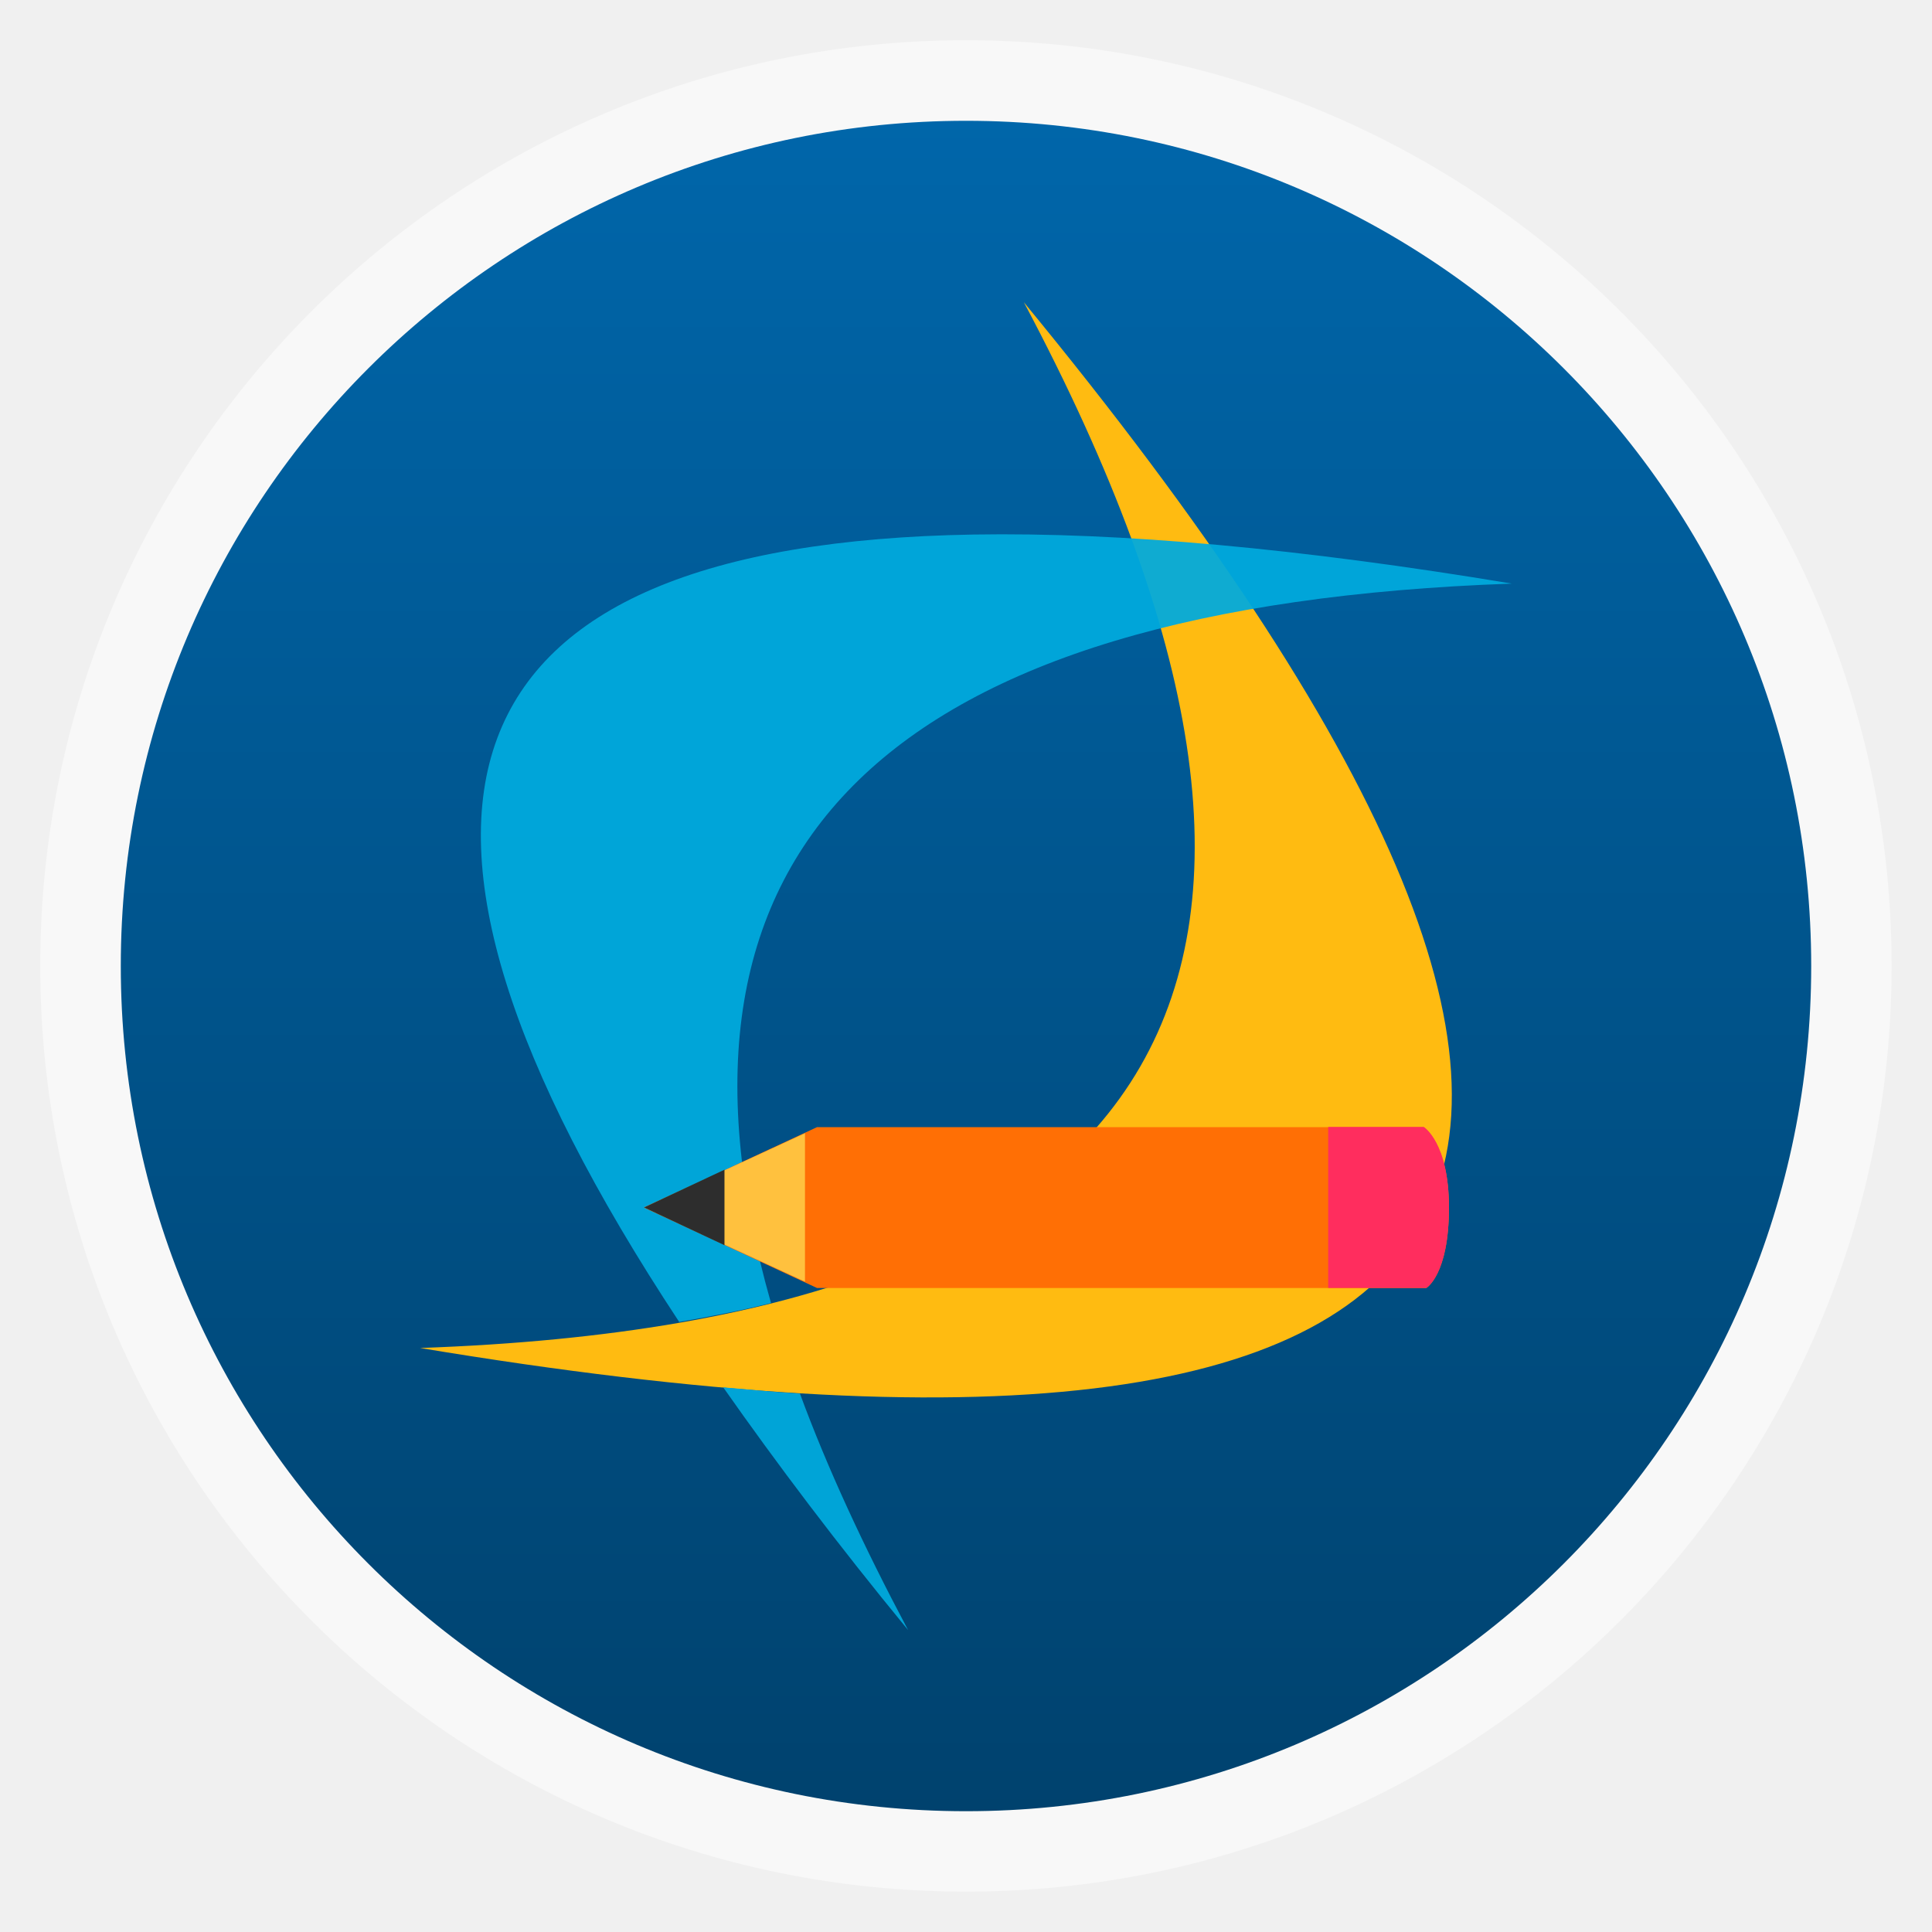
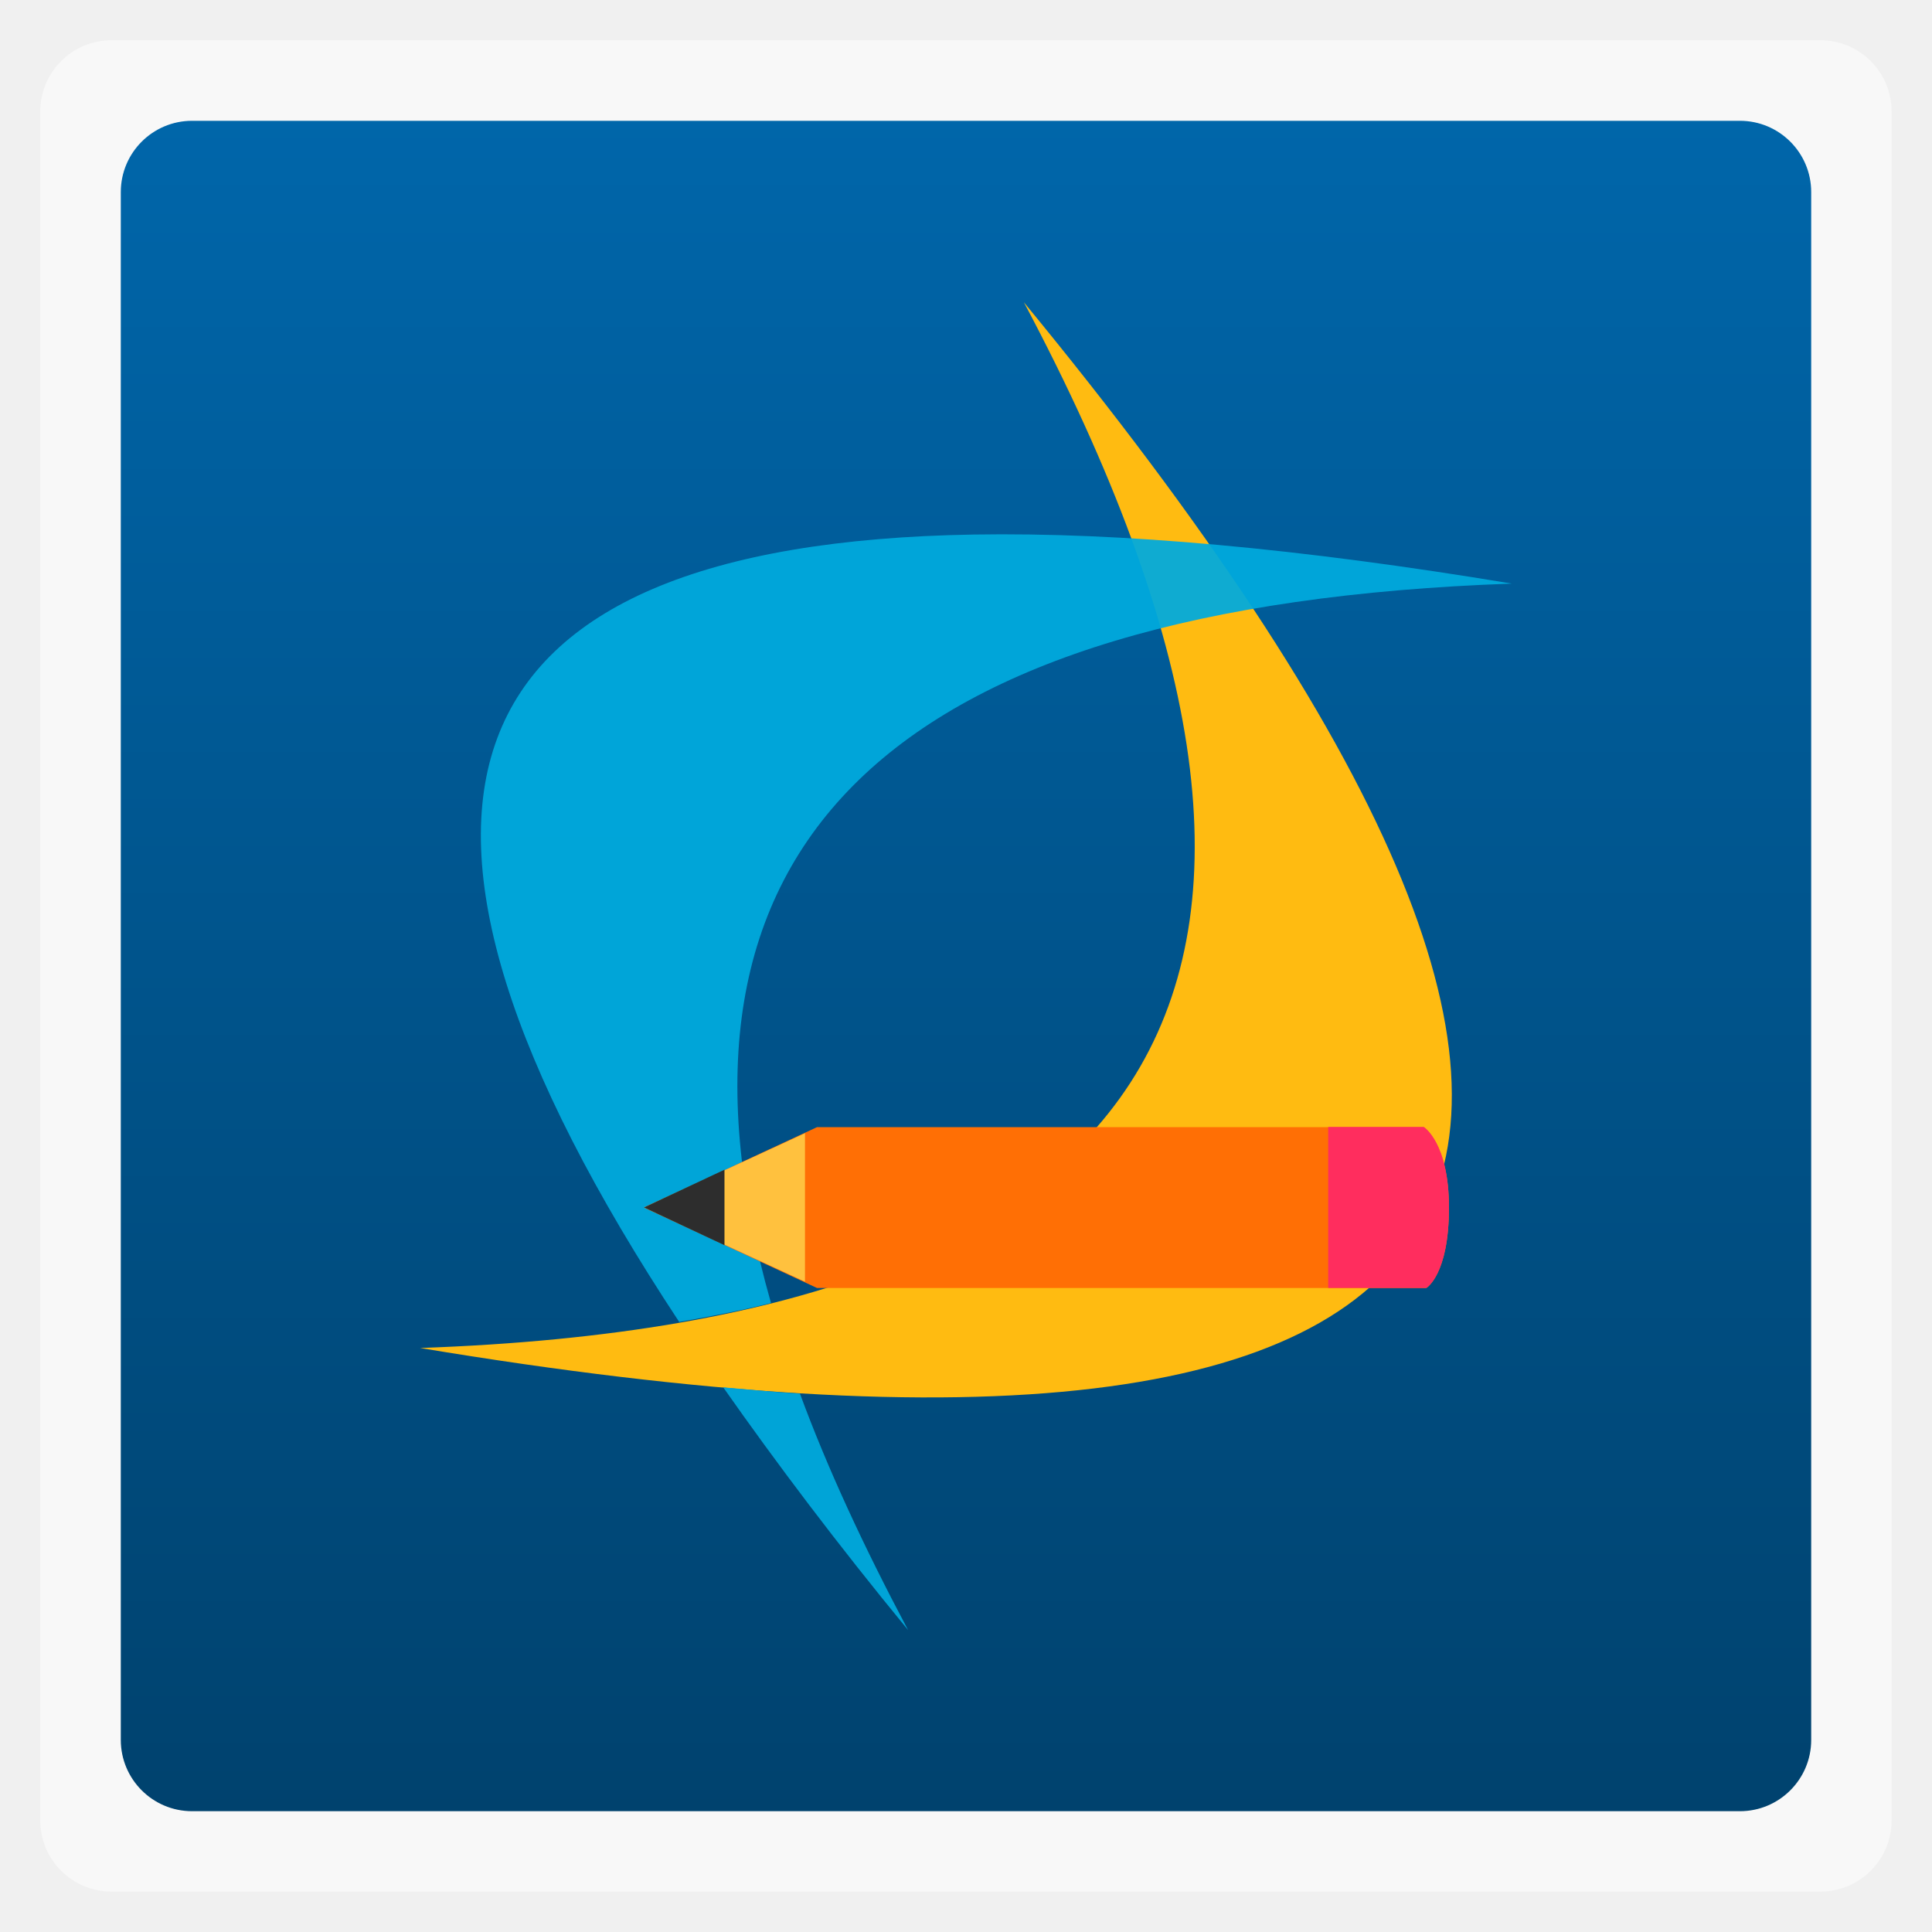
<svg xmlns="http://www.w3.org/2000/svg" xmlns:xlink="http://www.w3.org/1999/xlink" width="48" viewBox="0 0 13.547 13.547" height="48">
  <defs>
    <linearGradient id="linearGradient4460">
      <stop offset="0" style="stop-color:#00426e" />
      <stop offset="1" style="stop-color:#06a" />
    </linearGradient>
    <linearGradient gradientTransform="matrix(1.10526 0 0 1.10526 -134.2803 -295.7649)" xlink:href="#linearGradient4460" id="linearGradient3001" y1="279.096" y2="268.33" gradientUnits="userSpaceOnUse" x2="0" />
  </defs>
  <g style="fill-rule:evenodd">
-     <rect width="12.982" x=".282" y=".282" rx="6.491" height="12.982" style="opacity:.5;fill:#fff" />
-     <rect width="11.853" x=".847" y=".847" rx="5.926" height="11.853" style="fill:url(#linearGradient3001)" />
+     <rect width="12.982" x=".282" y=".282" rx="0.5" height="12.982" style="opacity:.5;fill:#fff" />
+     <rect width="11.853" x=".847" y=".847" rx="0.5" height="11.853" style="fill:url(#linearGradient3001)" />
  </g>
  <path style="fill:#fb1" d="M 7.179,2.119 C 12.286,8.326 10.875,10.771 2.946,9.452 8.267,9.265 9.679,6.821 7.179,2.119 z" />
  <path style="fill:#0ad;fill-opacity:.941" d="M 24.188 13.281 C 10.835 13.506 8.422 20.03 16.875 32.844 C 17.672 32.704 18.434 32.558 19.156 32.375 C 15.927 21.017 22.059 15.043 37.562 14.5 C 32.295 13.624 27.831 13.22 24.188 13.281 z M 17.969 34.469 C 19.289 36.351 20.807 38.366 22.562 40.5 C 21.455 38.417 20.549 36.458 19.875 34.625 C 19.26 34.588 18.619 34.526 17.969 34.469 z " transform="scale(.28222)" />
  <g transform="translate(.00004 .56439)">
    <path style="fill:#ff6f05" d="m 10.001,8.467 c 0,0 0.159,-0.092 0.159,-0.564 7e-6,-0.455 -0.179,-0.564 -0.179,-0.564 l -4.252,1.5e-6 -1.213,0.564 1.213,0.564 z" />
    <path style="fill:#ffc13e" d="M 20,26.156 16,28 l 4,1.844 0,-3.688 z" transform="scale(.28222)" />
    <path style="fill:#2d2d2d" d="M 18,27.062 16,28 l 2,0.938 0,-1.875 z" transform="scale(.28222)" />
    <path style="fill:#ff2d5e" d="m 33,26 0,4 2.438,0 c 0,0 0.563,-0.325 0.562,-2 2.5e-5,-1.614 -0.625,-2 -0.625,-2 L 33,26 z" transform="scale(.28222)" />
  </g>
</svg>
